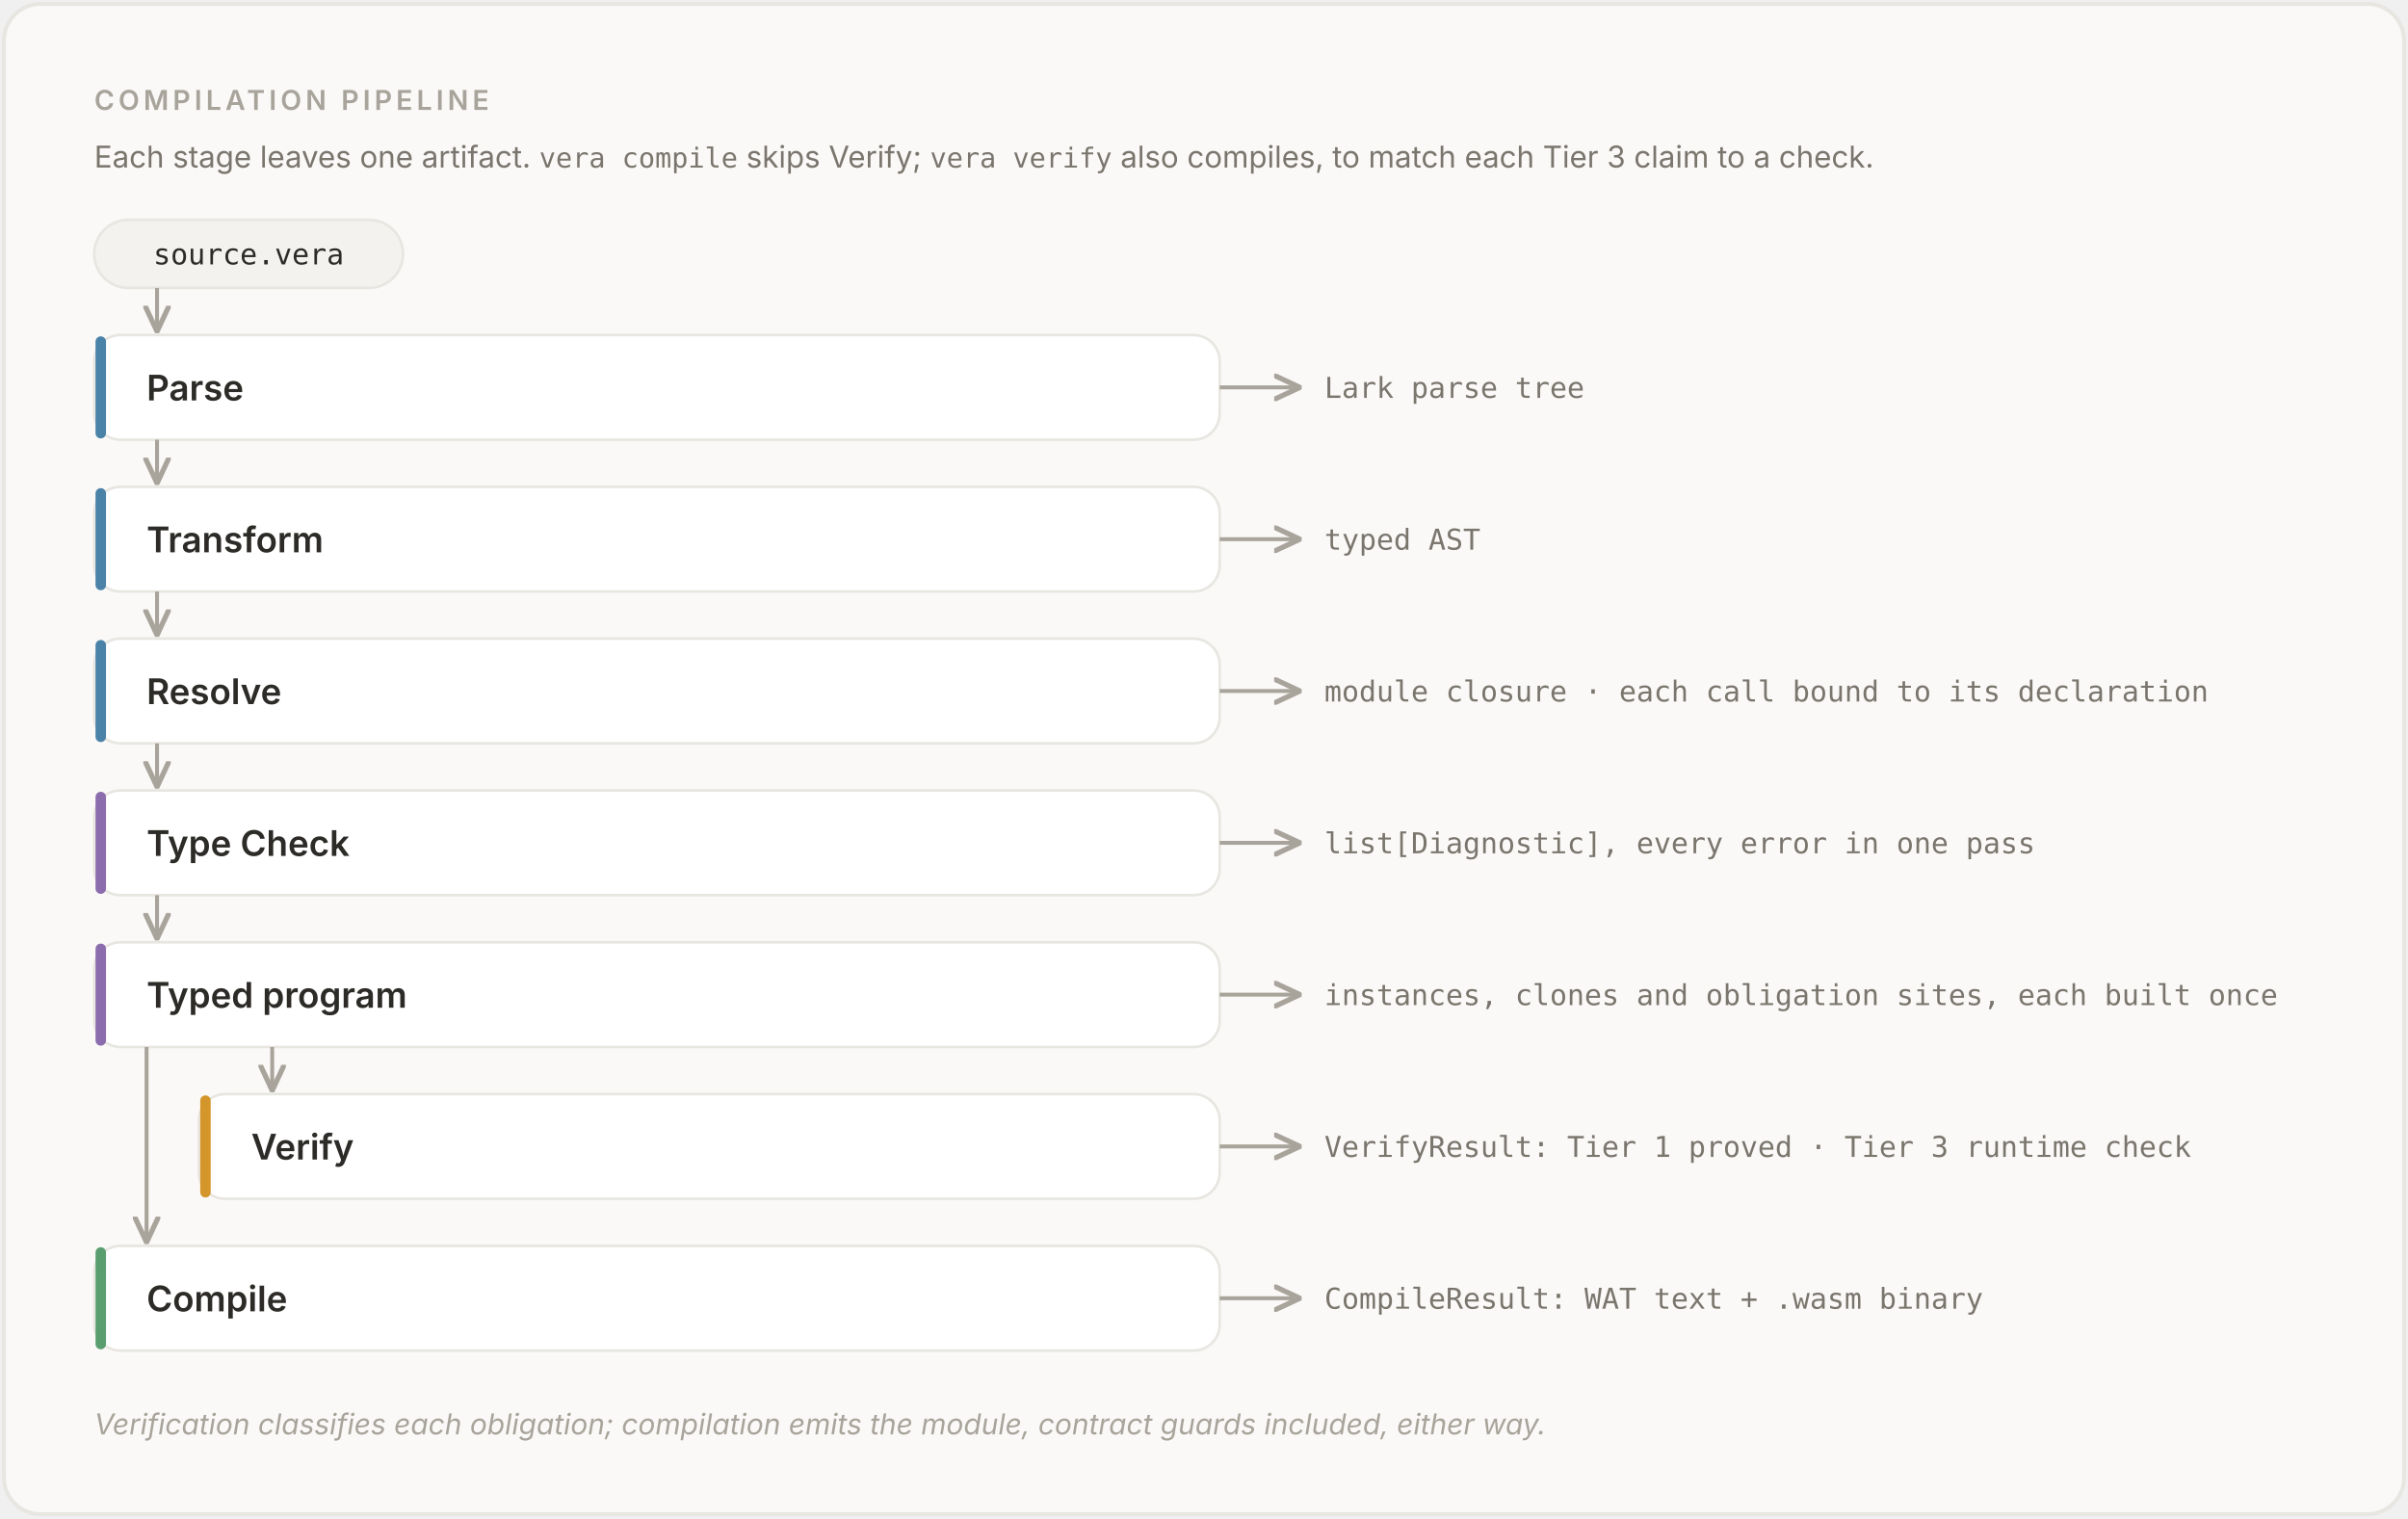
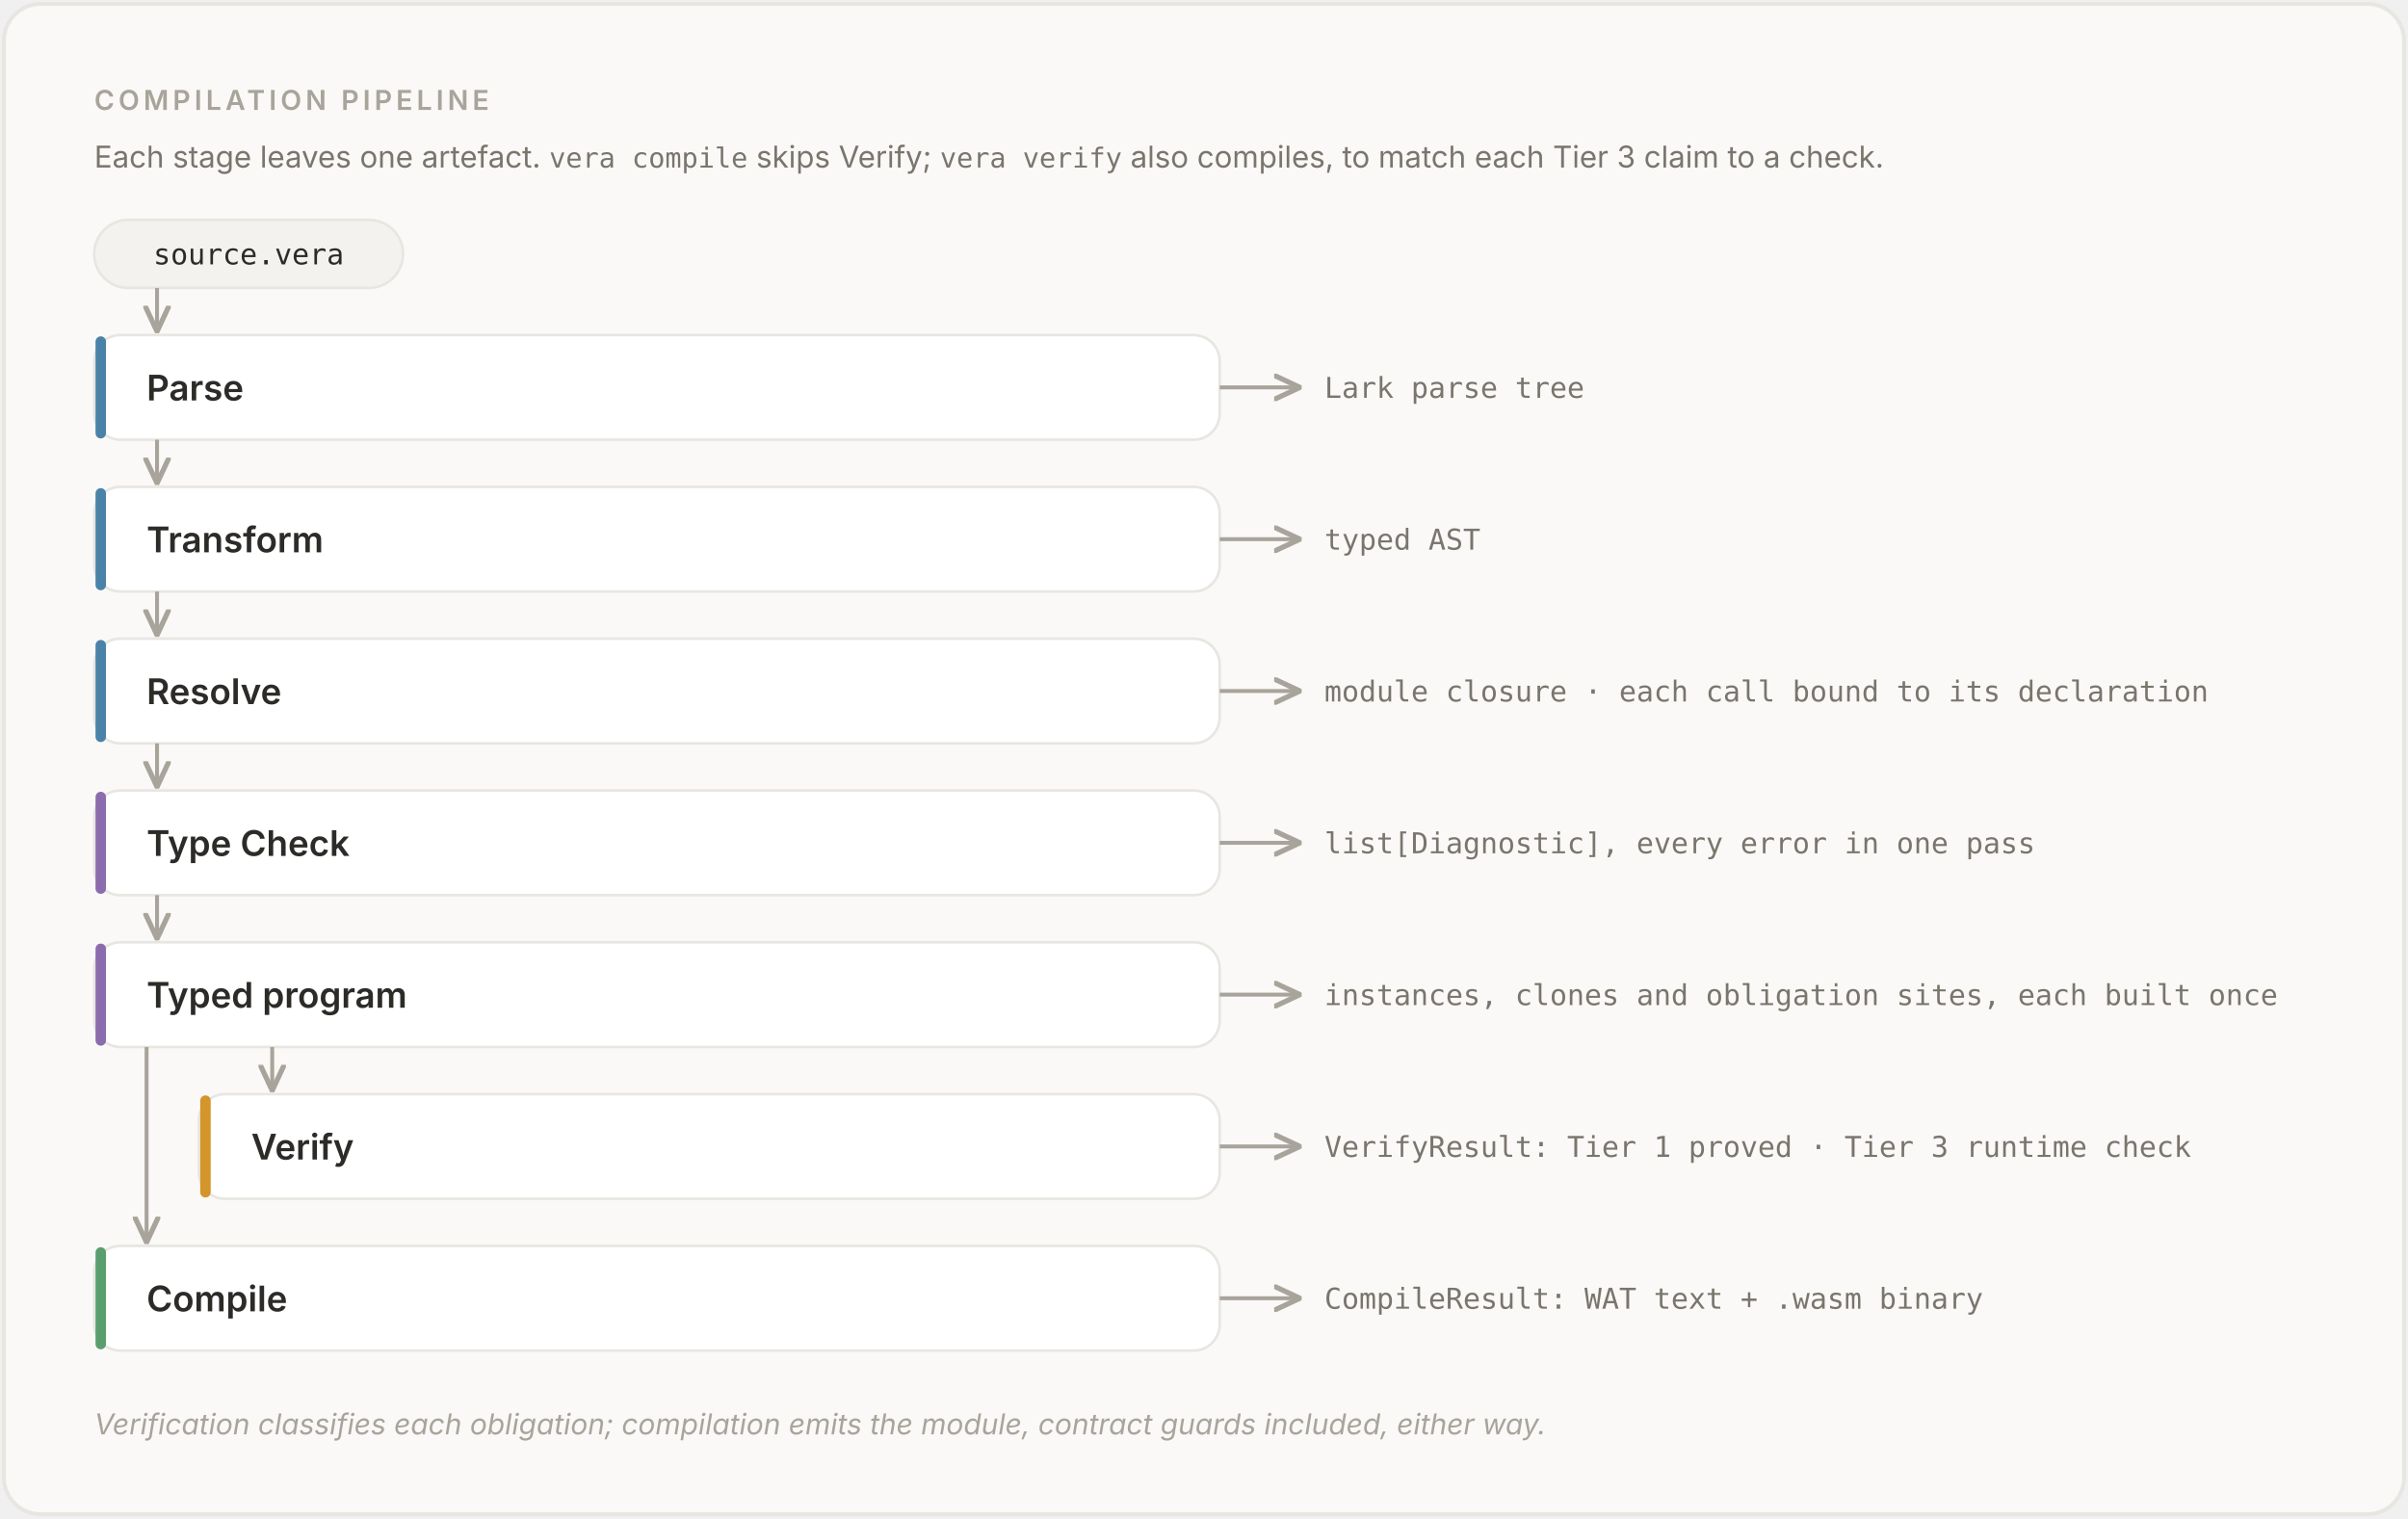
<svg xmlns="http://www.w3.org/2000/svg" width="920" height="580" viewBox="0 0 920 580" role="img" aria-labelledby="title">
  <defs>
    <marker id="arr" viewBox="0 0 8 8" refX="7" refY="4" markerWidth="7" markerHeight="7" orient="auto-start-reverse">
      <path d="M0,0.5 L7.5,4 L0,7.5" fill="none" stroke="#a9a49b" stroke-width="1.5" stroke-linecap="round" stroke-linejoin="round" />
    </marker>
    <style>
      .f  { font-family: -apple-system, BlinkMacSystemFont, 'Segoe UI', system-ui, sans-serif; }
      .m  { font-family: 'SF Mono', Menlo, Monaco, Consolas, monospace; }
      .micro { font-size: 10.5px; font-weight: 600; letter-spacing: 1.5px; fill: #a9a49b; }
      .sub { font-size: 11.5px; fill: #7a756d; }
      .card { fill: #ffffff; stroke: #e8e6e1; stroke-width: 1; }
      .title { font-size: 13.5px; font-weight: 600; fill: #2d2b28; }
      .edge { fill: none; stroke: #a9a49b; stroke-width: 1.5; }
      .art { font-size: 11px; fill: #7a756d; }
      .footi { font-size: 11px; font-style: italic; fill: #a9a49b; }
    </style>
  </defs>
  <rect x="1.5" y="1.5" width="917" height="577" rx="14" fill="#faf9f7" stroke="#e8e6e1" stroke-width="1.5" />
  <text class="f micro" x="36" y="42">COMPILATION PIPELINE</text>
-   <text class="f sub" x="36" y="64">Each stage leaves one artifact. <tspan class="m" font-size="10.5px">vera compile</tspan> skips Verify; <tspan class="m" font-size="10.5px">vera verify</tspan> also compiles, to match each Tier 3 claim to a check.</text>
+   <text class="f sub" x="36" y="64">Each stage leaves one artefact. <tspan class="m" font-size="10.5px">vera compile</tspan> skips Verify; <tspan class="m" font-size="10.5px">vera verify</tspan> also compiles, to match each Tier 3 claim to a check.</text>
  <rect x="36" y="84" width="118" height="26" rx="13" fill="#f3f2ef" stroke="#e8e6e1" />
  <text class="m" x="95" y="101" text-anchor="middle" font-size="11px" fill="#2d2b28">source.vera</text>
  <line class="edge" x1="60" y1="110" x2="60" y2="126" marker-end="url(#arr)" />
  <g>
    <rect class="card" x="36" y="128" width="430" height="40" rx="10" />
    <rect x="36.5" y="128.5" width="4" height="39" rx="2" fill="#4a82a8" />
    <text class="f title" x="56" y="153">Parse</text>
  </g>
  <line class="edge" x1="466" y1="148" x2="496" y2="148" marker-end="url(#arr)" />
  <text class="m art" x="506" y="152">Lark parse tree</text>
  <line class="edge" x1="60" y1="168" x2="60" y2="184" marker-end="url(#arr)" />
  <g>
    <rect class="card" x="36" y="186" width="430" height="40" rx="10" />
    <rect x="36.5" y="186.5" width="4" height="39" rx="2" fill="#4a82a8" />
    <text class="f title" x="56" y="211">Transform</text>
  </g>
  <line class="edge" x1="466" y1="206" x2="496" y2="206" marker-end="url(#arr)" />
  <text class="m art" x="506" y="210">typed AST</text>
  <line class="edge" x1="60" y1="226" x2="60" y2="242" marker-end="url(#arr)" />
  <g>
    <rect class="card" x="36" y="244" width="430" height="40" rx="10" />
    <rect x="36.5" y="244.5" width="4" height="39" rx="2" fill="#4a82a8" />
    <text class="f title" x="56" y="269">Resolve</text>
  </g>
  <line class="edge" x1="466" y1="264" x2="496" y2="264" marker-end="url(#arr)" />
  <text class="m art" x="506" y="268">module closure · each call bound to its declaration</text>
  <line class="edge" x1="60" y1="284" x2="60" y2="300" marker-end="url(#arr)" />
  <g>
    <rect class="card" x="36" y="302" width="430" height="40" rx="10" />
    <rect x="36.5" y="302.5" width="4" height="39" rx="2" fill="#8b6cad" />
    <text class="f title" x="56" y="327">Type Check</text>
  </g>
  <line class="edge" x1="466" y1="322" x2="496" y2="322" marker-end="url(#arr)" />
  <text class="m art" x="506" y="326">list[Diagnostic], every error in one pass</text>
  <line class="edge" x1="60" y1="342" x2="60" y2="358" marker-end="url(#arr)" />
  <g>
    <rect class="card" x="36" y="360" width="430" height="40" rx="10" />
    <rect x="36.5" y="360.5" width="4" height="39" rx="2" fill="#8b6cad" />
    <text class="f title" x="56" y="385">Typed program</text>
  </g>
  <line class="edge" x1="466" y1="380" x2="496" y2="380" marker-end="url(#arr)" />
  <text class="m art" x="506" y="384">instances, clones and obligation sites, each built once</text>
  <line class="edge" x1="104" y1="400" x2="104" y2="416" marker-end="url(#arr)" />
  <line class="edge" x1="56" y1="400" x2="56" y2="474" marker-end="url(#arr)" />
  <g>
    <rect class="card" x="76" y="418" width="390" height="40" rx="10" />
    <rect x="76.5" y="418.5" width="4" height="39" rx="2" fill="#d4952a" />
    <text class="f title" x="96" y="443">Verify</text>
  </g>
  <line class="edge" x1="466" y1="438" x2="496" y2="438" marker-end="url(#arr)" />
  <text class="m art" x="506" y="442">VerifyResult: Tier 1 proved · Tier 3 runtime check</text>
  <g>
    <rect class="card" x="36" y="476" width="430" height="40" rx="10" />
    <rect x="36.5" y="476.5" width="4" height="39" rx="2" fill="#5a9e6f" />
    <text class="f title" x="56" y="501">Compile</text>
  </g>
  <line class="edge" x1="466" y1="496" x2="496" y2="496" marker-end="url(#arr)" />
  <text class="m art" x="506" y="500">CompileResult: WAT text + .wasm binary</text>
  <text class="f footi" x="36" y="548">Verification classifies each obligation; compilation emits the module, contract guards included, either way.</text>
</svg>
